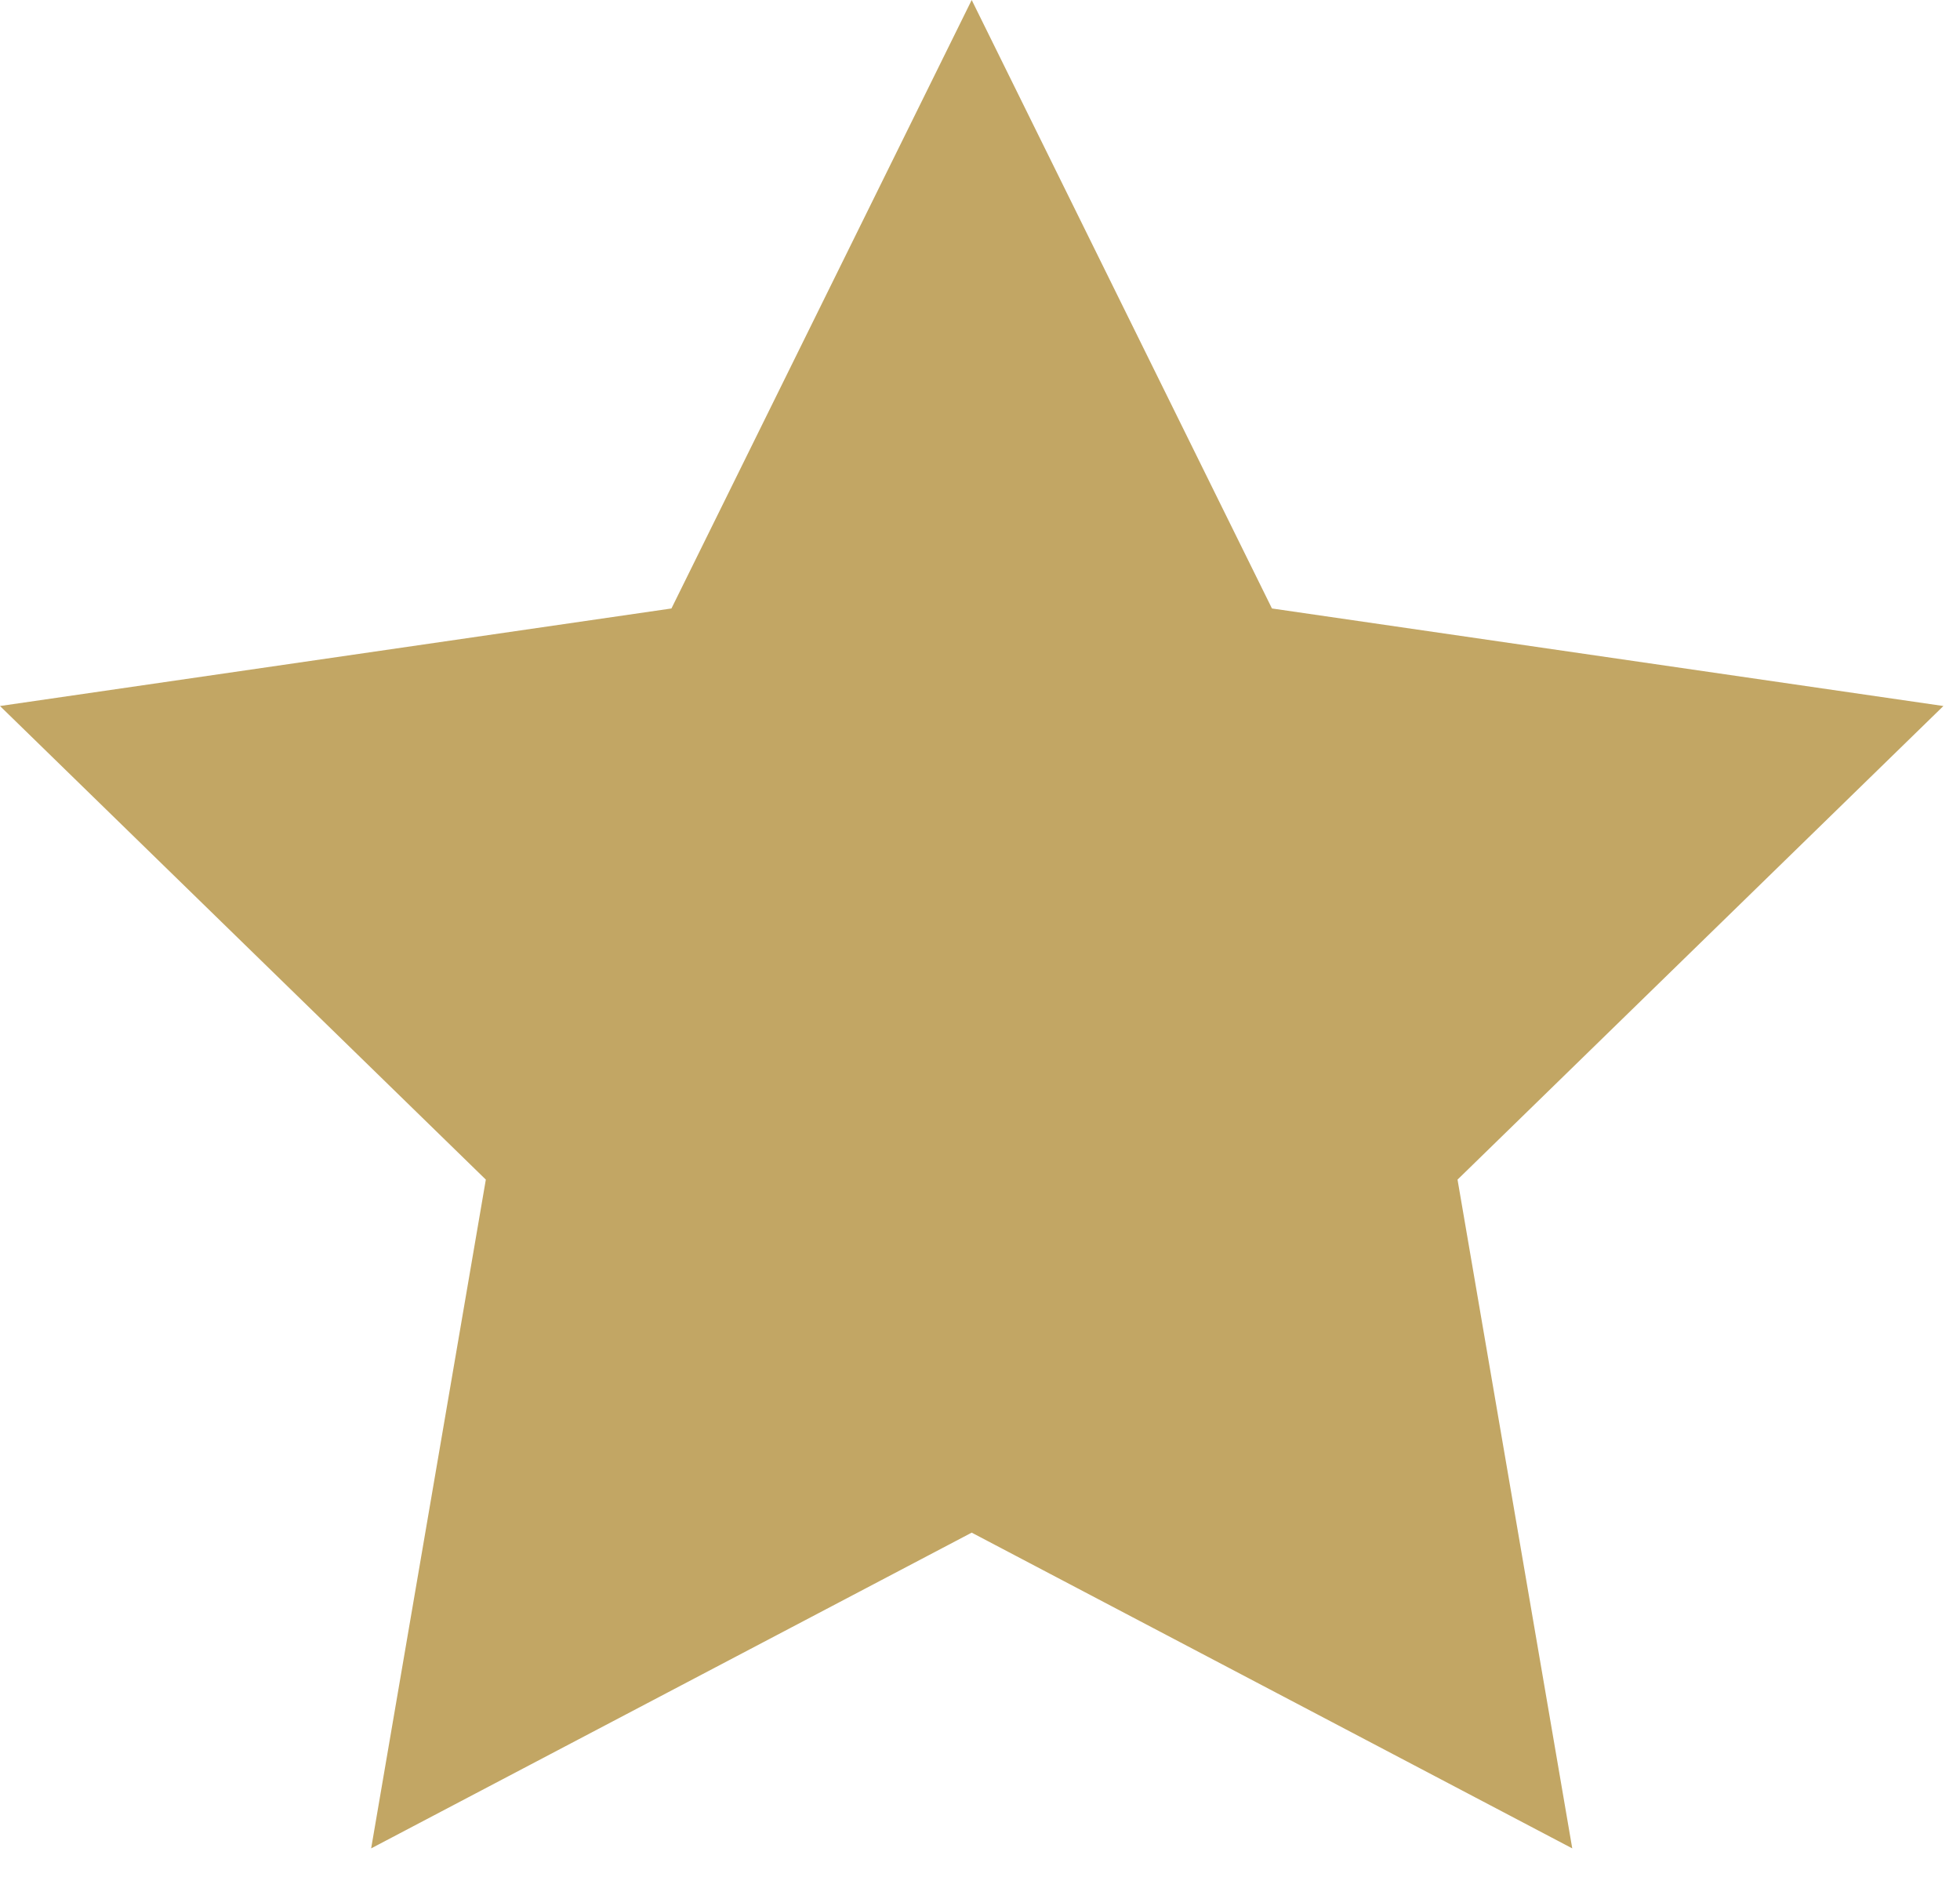
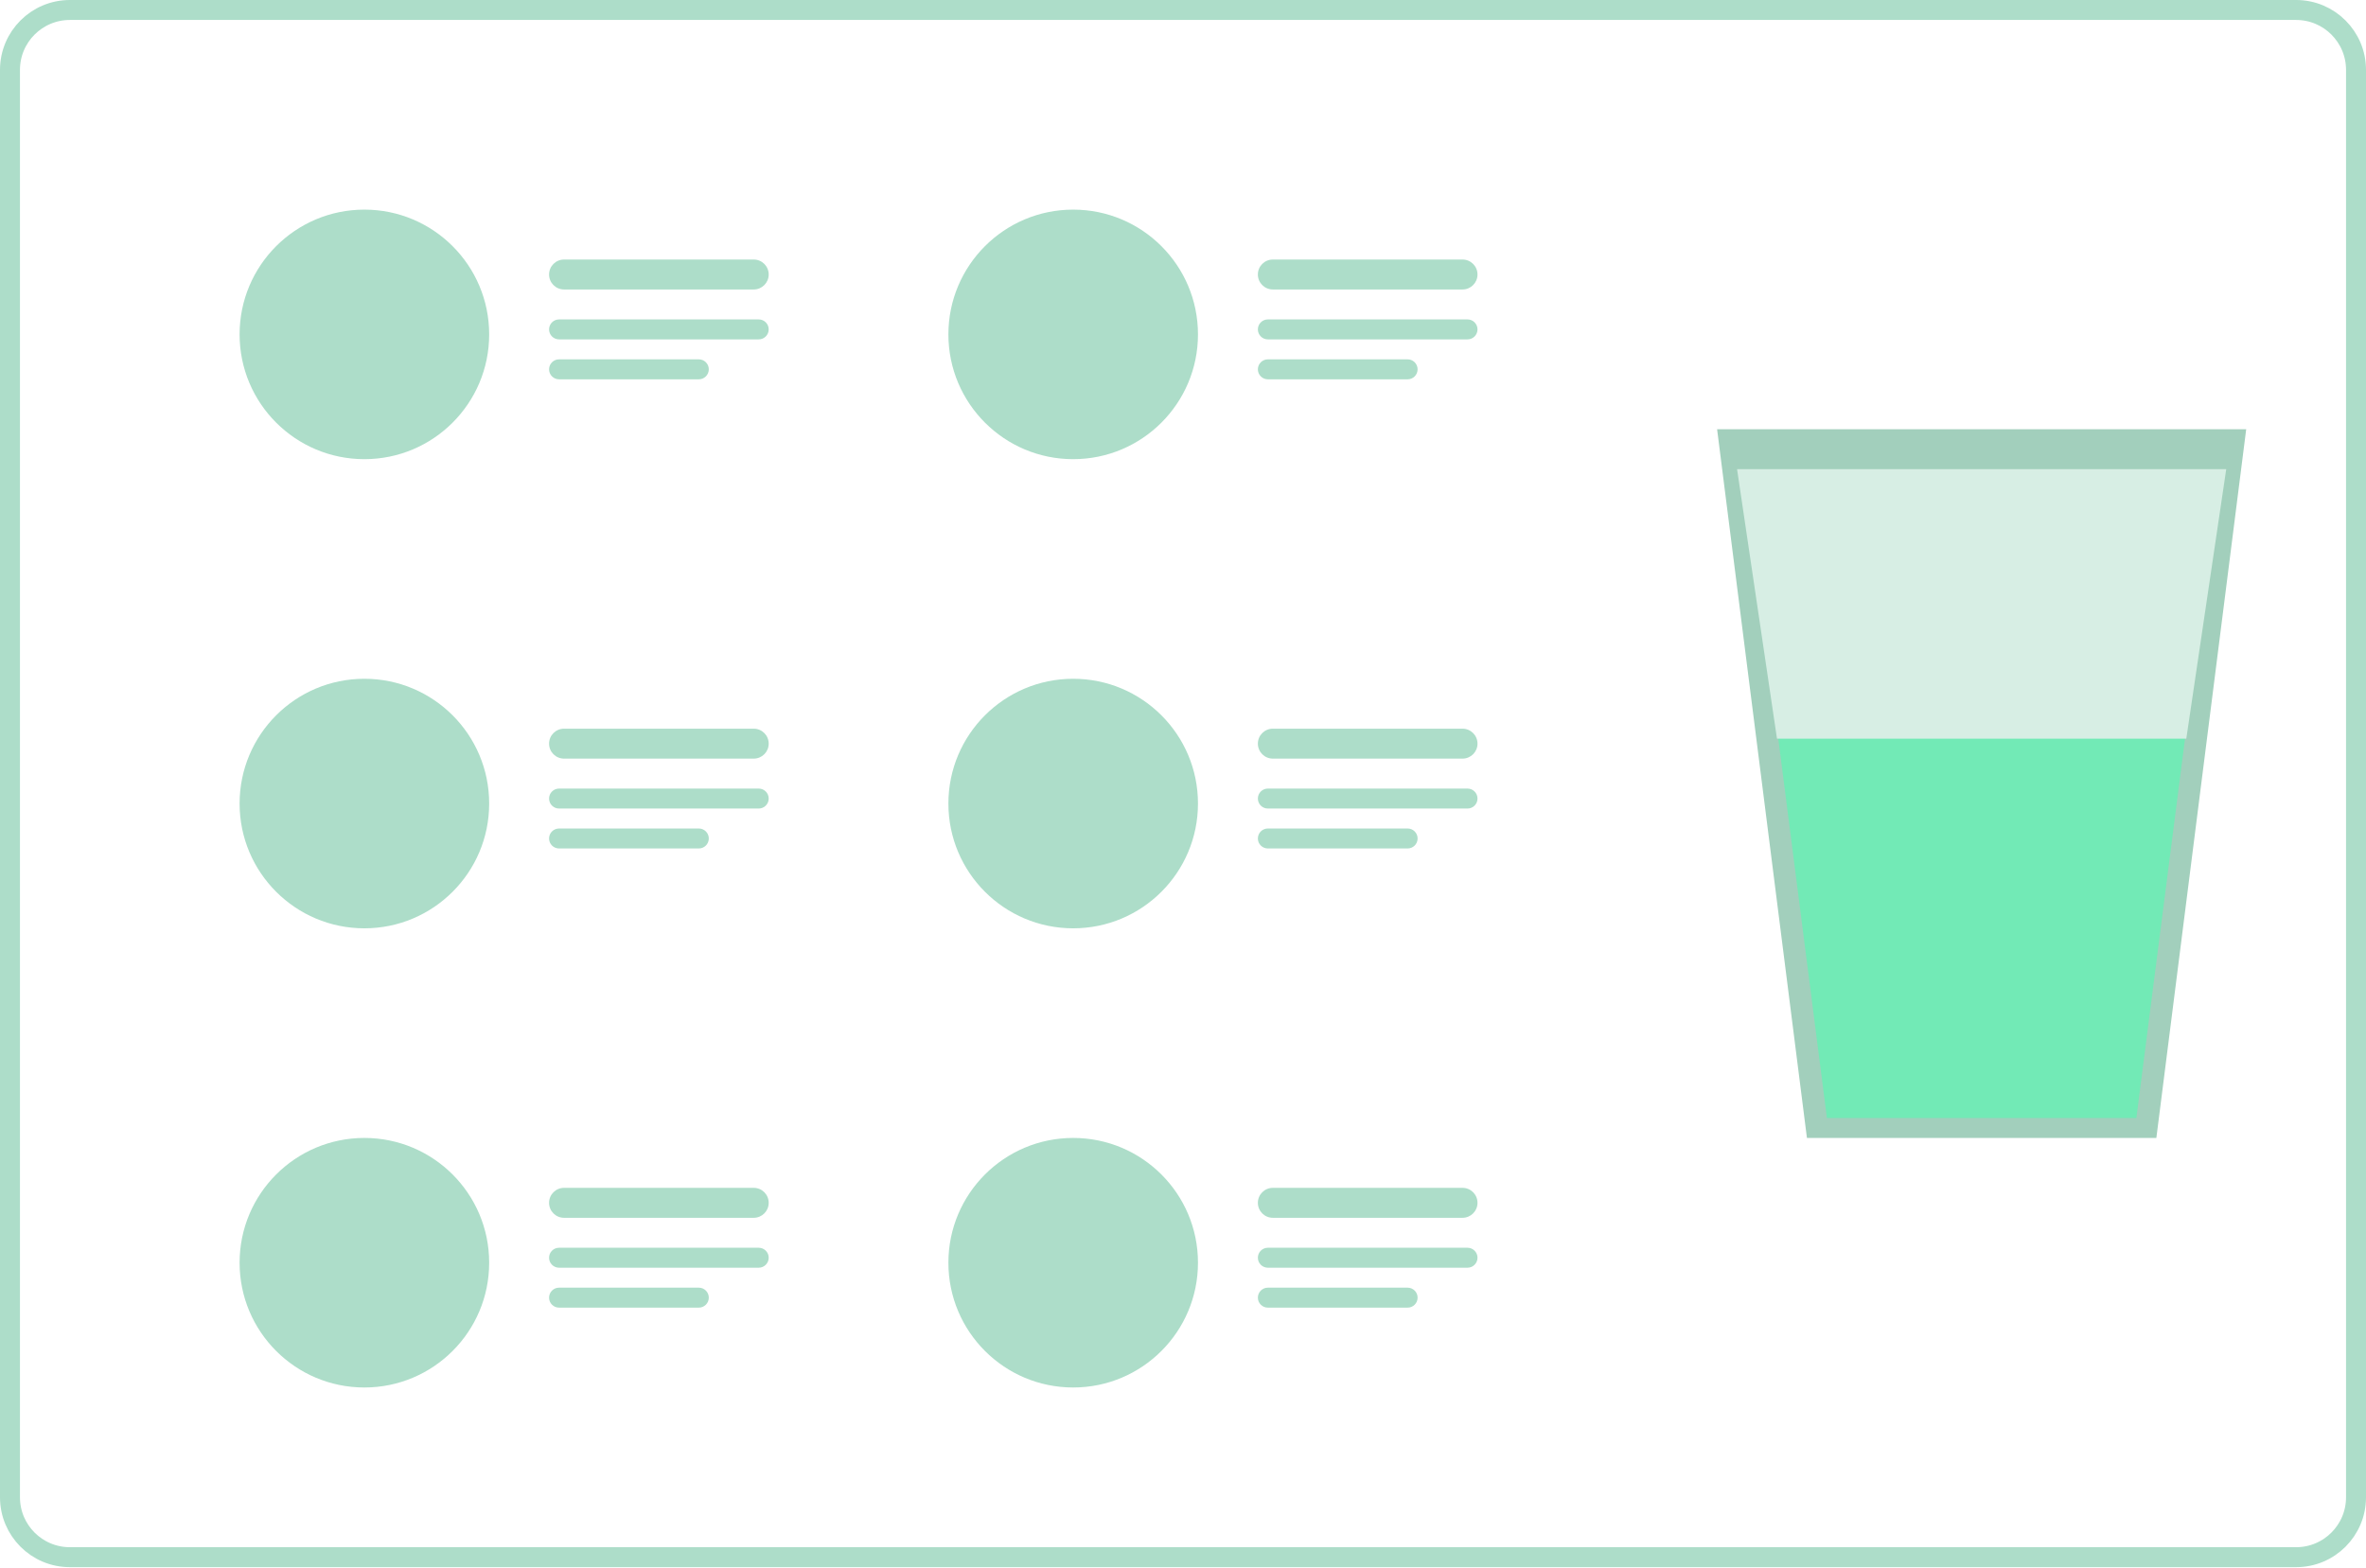
- <svg xmlns="http://www.w3.org/2000/svg" width="47px" height="45px" viewBox="0 0 47 45" version="1.1">
+ <svg xmlns="http://www.w3.org/2000/svg" width="237px" height="157px" viewBox="0 0 237 157" version="1.1">
  <defs />
  <g id="Page-1" stroke="none" stroke-width="1" fill="none" fill-rule="evenodd">
-     <g id="home-page" transform="translate(-108, -935)" fill="#C2A664">
-       <polygon id="Star" points="131.301 971.75 116.9 979.321 119.65 963.285 108 951.929 124.101 949.59 131.301 935 138.501 949.59 154.602 951.929 142.951 963.285 145.702 979.321" />
+     <g id="Group">
+       <rect id="Rectangle-2" stroke="#ADDDC9" stroke-width="2" x="1" y="1" width="235" height="155" rx="6" />
+       <g id="Group-Copy" transform="translate(95, 21)" fill="#ADDDC9">
+         <circle id="Oval" cx="12.5" cy="12.5" r="12.5" />
+         <rect id="Rectangle-3" x="31" y="5" width="22" height="3" rx="1.5" />
+         <rect id="Rectangle-3-Copy" x="31" y="11" width="22" height="2" rx="1" />
+         <rect id="Rectangle-3-Copy-2" x="31" y="15" width="16" height="2" rx="1" />
+       </g>
+       <g id="Group-Copy-6" transform="translate(24, 21)" fill="#ADDDC9">
+         <circle id="Oval" cx="12.5" cy="12.5" r="12.5" />
+         <rect id="Rectangle-3" x="31" y="5" width="22" height="3" rx="1.5" />
+         <rect id="Rectangle-3-Copy" x="31" y="11" width="22" height="2" rx="1" />
+         <rect id="Rectangle-3-Copy-2" x="31" y="15" width="16" height="2" rx="1" />
+       </g>
+       <g id="Group-Copy-2" transform="translate(24, 68)" fill="#ADDDC9">
+         <circle id="Oval" cx="12.5" cy="12.5" r="12.5" />
+         <rect id="Rectangle-3" x="31" y="5" width="22" height="3" rx="1.5" />
+         <rect id="Rectangle-3-Copy" x="31" y="11" width="22" height="2" rx="1" />
+         <rect id="Rectangle-3-Copy-2" x="31" y="15" width="16" height="2" rx="1" />
+       </g>
+       <g id="Group-Copy-4" transform="translate(24, 114)" fill="#ADDDC9">
+         <circle id="Oval" cx="12.5" cy="12.5" r="12.5" />
+         <rect id="Rectangle-3" x="31" y="5" width="22" height="3" rx="1.5" />
+         <rect id="Rectangle-3-Copy" x="31" y="11" width="22" height="2" rx="1" />
+         <rect id="Rectangle-3-Copy-2" x="31" y="15" width="16" height="2" rx="1" />
+       </g>
+       <g id="Group-Copy-3" transform="translate(95, 68)" fill="#ADDDC9">
+         <circle id="Oval" cx="12.5" cy="12.5" r="12.5" />
+         <rect id="Rectangle-3" x="31" y="5" width="22" height="3" rx="1.5" />
+         <rect id="Rectangle-3-Copy" x="31" y="11" width="22" height="2" rx="1" />
+         <rect id="Rectangle-3-Copy-2" x="31" y="15" width="16" height="2" rx="1" />
+       </g>
+       <g id="Group-Copy-5" transform="translate(95, 114)" fill="#ADDDC9">
+         <circle id="Oval" cx="12.5" cy="12.5" r="12.5" />
+         <rect id="Rectangle-3" x="31" y="5" width="22" height="3" rx="1.5" />
+         <rect id="Rectangle-3-Copy" x="31" y="11" width="22" height="2" rx="1" />
+         <rect id="Rectangle-3-Copy-2" x="31" y="15" width="16" height="2" rx="1" />
+       </g>
+       <g id="Group-2" transform="translate(172, 43)">
+         <polygon id="Rectangle-4" fill="#A2CFBC" points="0 0 53 0 44 71 9 71" />
+         <polygon id="Rectangle-5" fill="#72EAB6" points="6 30 47 30 42 69 11 69" />
+         <polygon id="Rectangle-5-Copy" fill="#D7EEE4" points="2 4 51 4 47 31 6 31" />
+       </g>
    </g>
  </g>
</svg>
